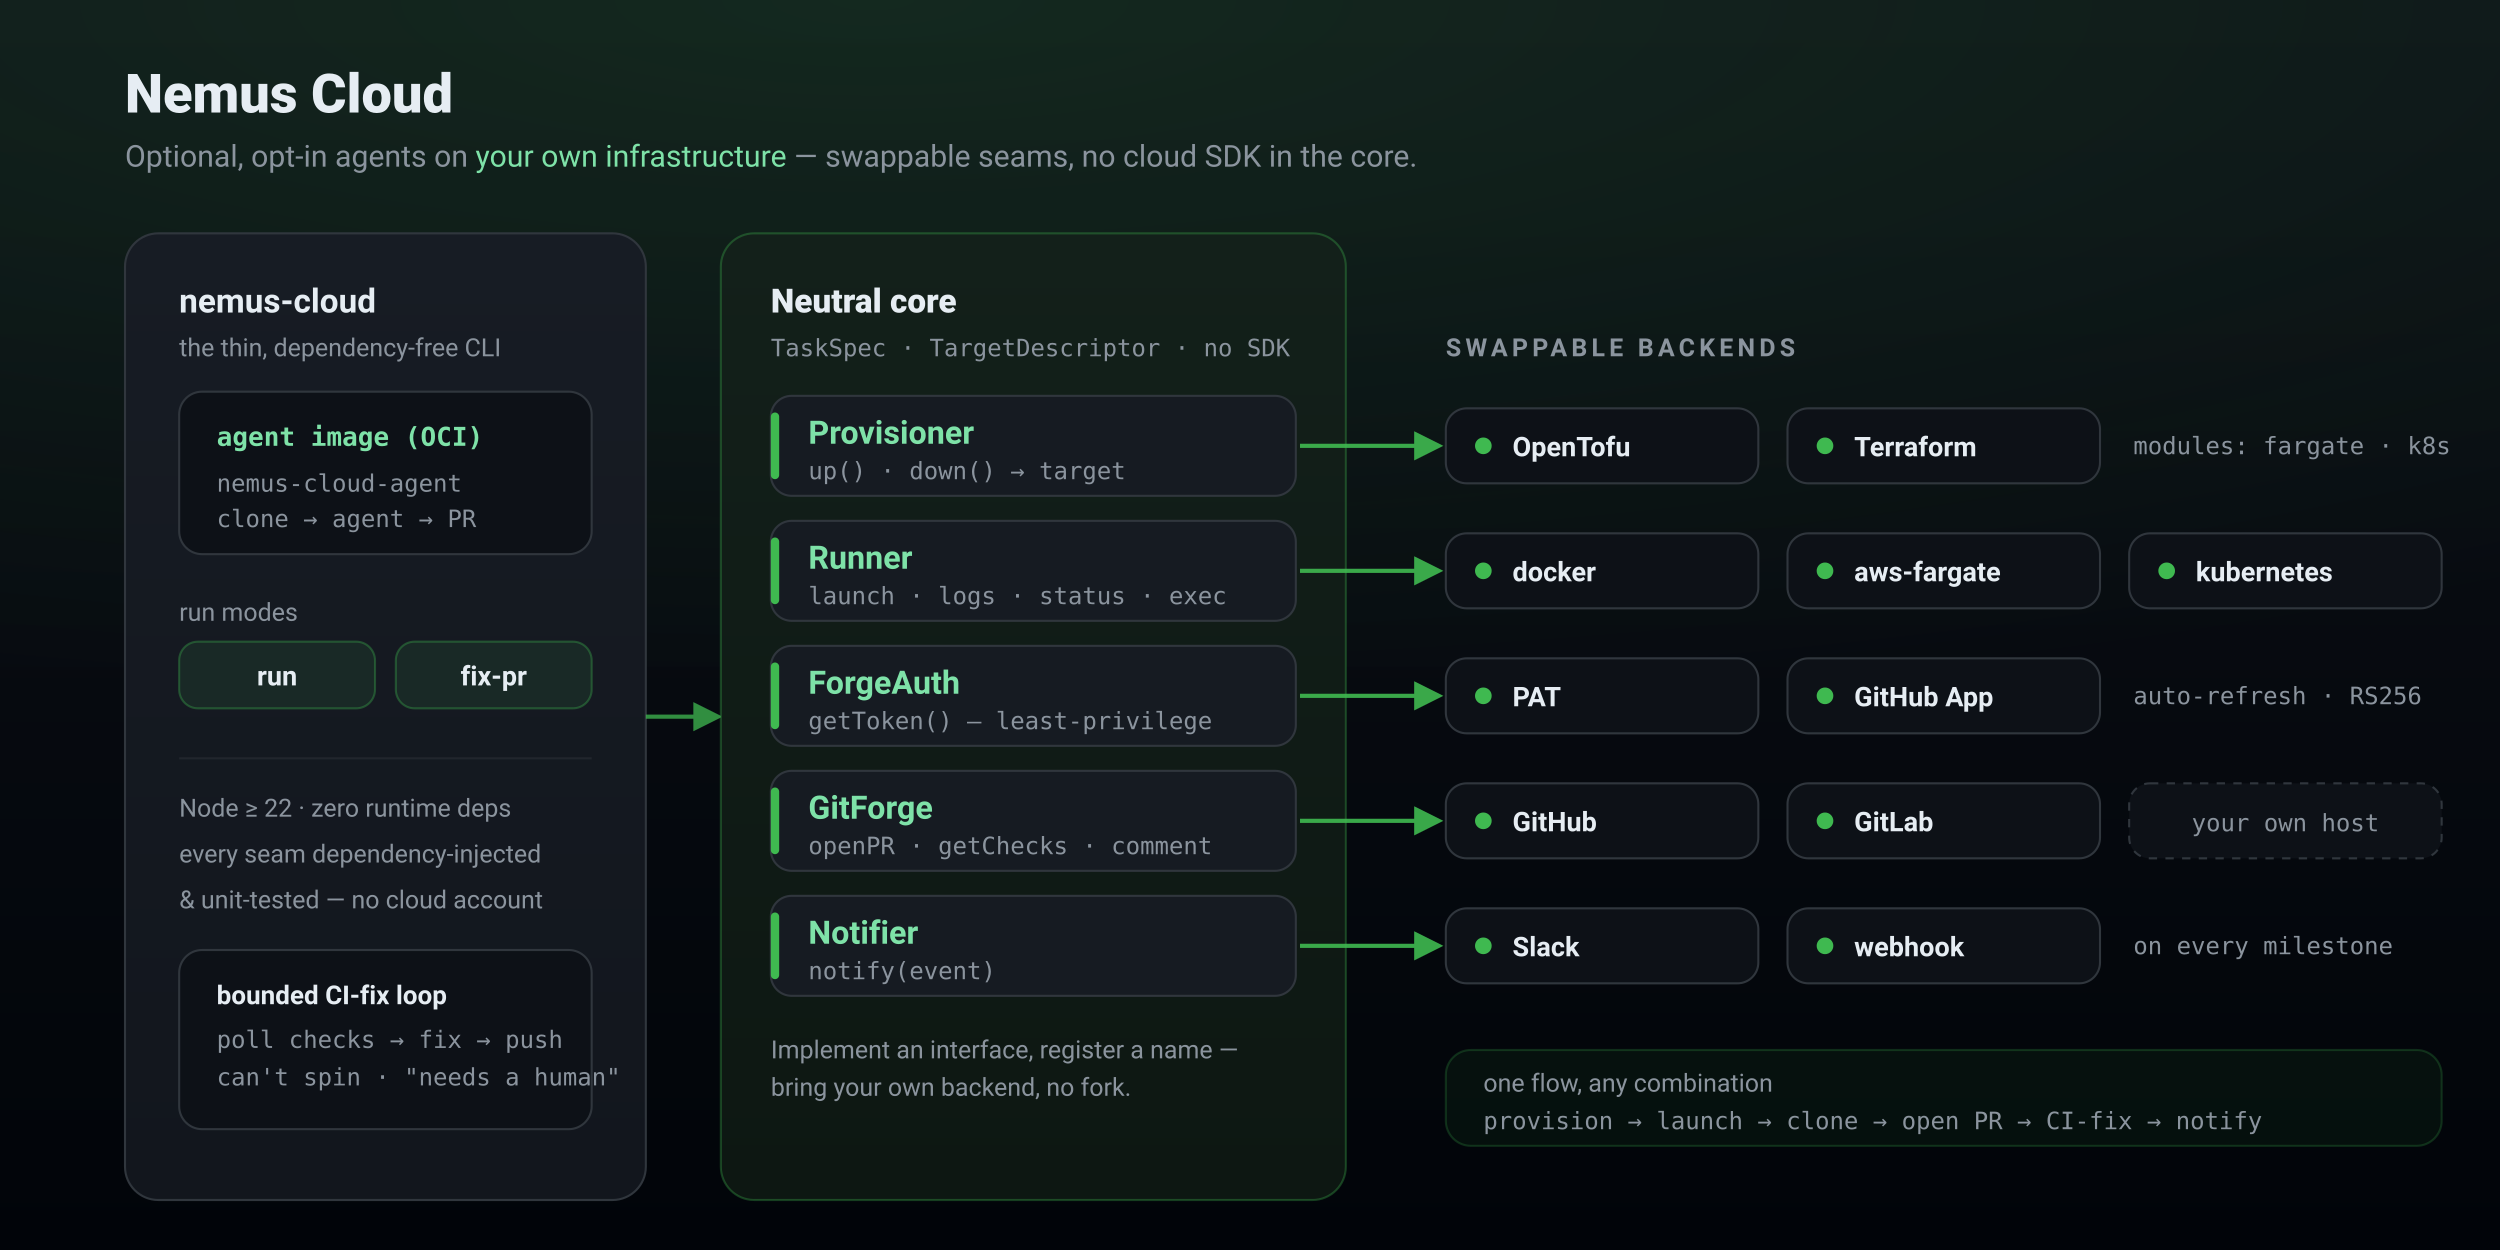
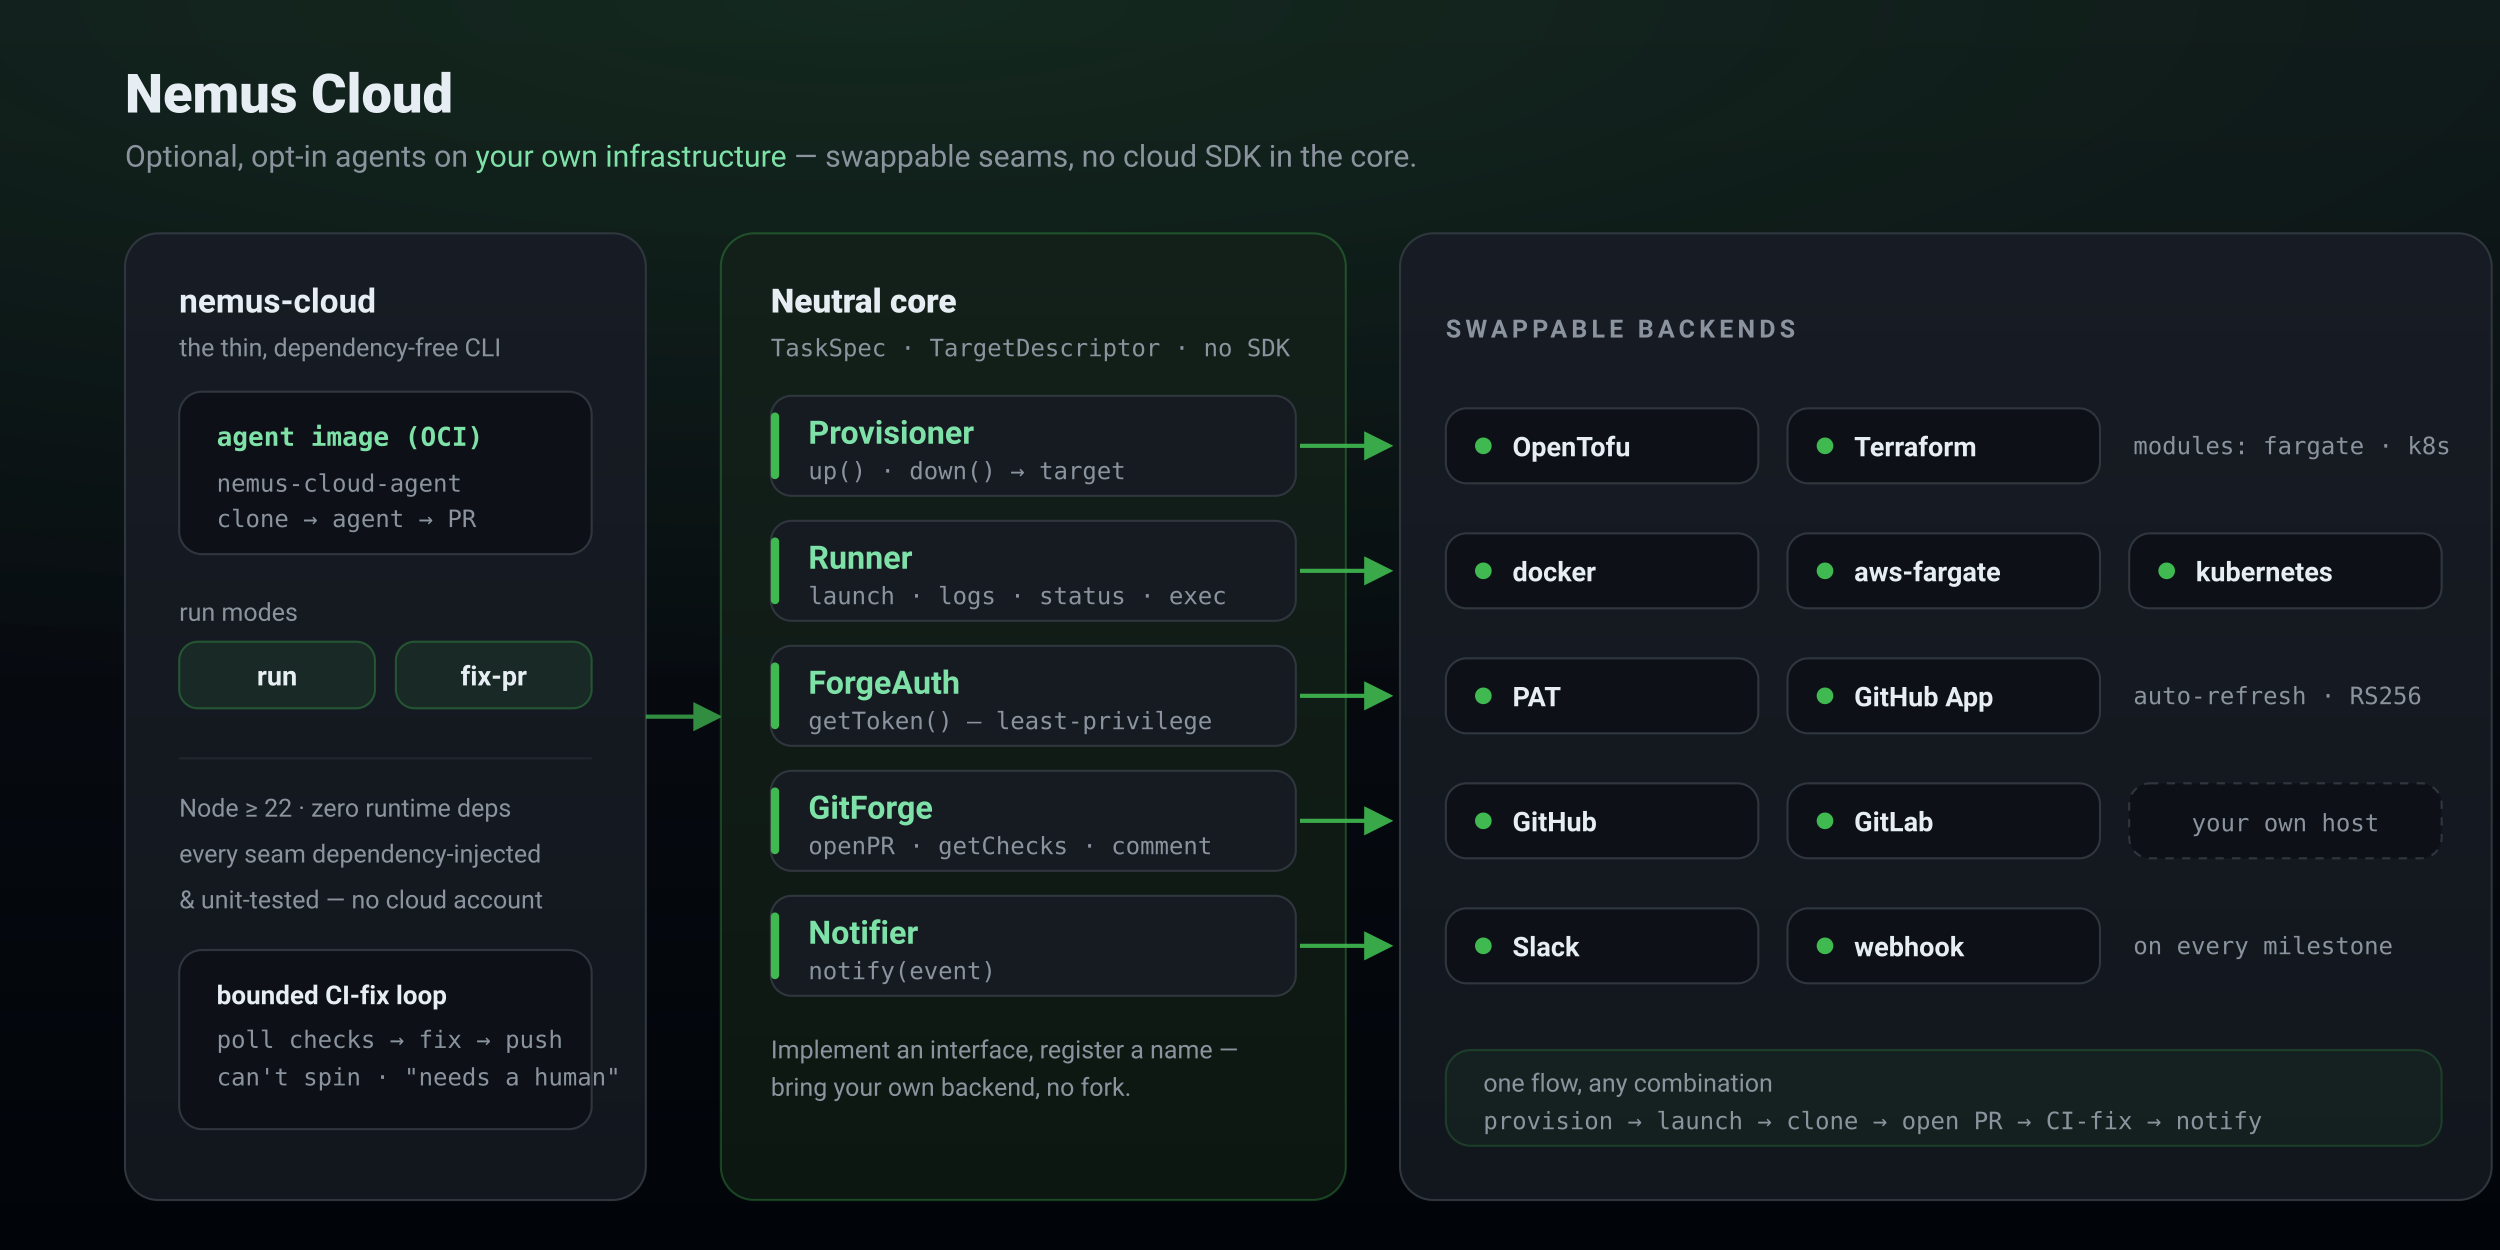
<svg xmlns="http://www.w3.org/2000/svg" viewBox="0 0 1200 600" font-family="-apple-system,BlinkMacSystemFont,'Segoe UI',Roboto,Helvetica,Arial,sans-serif">
  <defs>
    <linearGradient id="bg" x1="0" y1="0" x2="0" y2="1">
      <stop offset="0" stop-color="#0D1117" />
      <stop offset="1" stop-color="#010409" />
    </linearGradient>
    <linearGradient id="panel" x1="0" y1="0" x2="0" y2="1">
      <stop offset="0" stop-color="#171C24" />
      <stop offset="1" stop-color="#12161d" />
    </linearGradient>
    <linearGradient id="core" x1="0" y1="0" x2="0" y2="1">
      <stop offset="0" stop-color="#13201a" />
      <stop offset="1" stop-color="#0d1712" />
    </linearGradient>
    <radialGradient id="glow" cx="0.35" cy="0" r="1.1">
      <stop offset="0" stop-color="#3FB950" stop-opacity="0.14" />
      <stop offset="1" stop-color="#3FB950" stop-opacity="0" />
    </radialGradient>
    <marker id="arrow" viewBox="0 0 10 10" refX="8" refY="5" markerWidth="7" markerHeight="7" orient="auto-start-reverse">
      <path d="M0 0 L10 5 L0 10 z" fill="#3FB950" />
    </marker>
    <style>
      .t{fill:#E6EDF3} .m{fill:#8B949E} .mint{fill:#7EE2A8} .grn{fill:#3FB950}
      .seam{font-weight:700;font-size:15.5px;fill:#7EE2A8}
      .iface{font-family:ui-monospace,SFMono-Regular,Menlo,Consolas,monospace;font-size:11.5px;fill:#8B949E}
      .chiptx{font-size:13px;fill:#E6EDF3;font-weight:600}
      .hd{font-weight:800;fill:#E6EDF3}
      .lbl{font-size:12px;fill:#8B949E}
      .kicker{font-size:12px;font-weight:700;fill:#8B949E;letter-spacing:2px}
    </style>
  </defs>
  <rect width="1200" height="600" fill="url(#bg)" />
  <rect width="1200" height="320" fill="url(#glow)" />
  <text x="60" y="54" class="hd" font-size="26">Nemus Cloud</text>
  <text x="60" y="80" class="m" font-size="14.5">Optional, opt‑in agents on <tspan class="mint">your own infrastructure</tspan> — swappable seams, no cloud SDK in the core.</text>
  <rect x="60" y="112" width="250" height="464" rx="16" fill="url(#panel)" stroke="#30363D" />
  <text x="86" y="150" class="t" font-weight="700" font-size="16">nemus‑cloud</text>
  <text x="86" y="171" class="lbl">the thin, dependency‑free CLI</text>
  <rect x="86" y="188" width="198" height="78" rx="11" fill="#0d1117" stroke="#30363D" />
  <text x="104" y="214" class="mint" font-family="ui-monospace,Menlo,monospace" font-size="12.5" font-weight="700">agent image (OCI)</text>
  <text x="104" y="236" class="iface">nemus‑cloud‑agent</text>
  <text x="104" y="253" class="iface">clone → agent → PR</text>
  <text x="86" y="298" class="lbl">run modes</text>
  <rect x="86" y="308" width="94" height="32" rx="9" fill="rgba(63,185,80,.10)" stroke="rgba(63,185,80,.34)" />
  <text x="133" y="329" class="chiptx" text-anchor="middle">run</text>
  <rect x="190" y="308" width="94" height="32" rx="9" fill="rgba(63,185,80,.10)" stroke="rgba(63,185,80,.34)" />
  <text x="237" y="329" class="chiptx" text-anchor="middle">fix‑pr</text>
  <line x1="86" y1="364" x2="284" y2="364" stroke="#21262d" />
  <text x="86" y="392" class="lbl">Node ≥ 22 · zero runtime deps</text>
  <text x="86" y="414" class="lbl">every seam dependency‑injected</text>
  <text x="86" y="436" class="lbl">&amp; unit‑tested — no cloud account</text>
  <rect x="86" y="456" width="198" height="86" rx="11" fill="#0d1117" stroke="#30363D" />
  <text x="104" y="482" class="t" font-size="12.5" font-weight="700">bounded CI‑fix loop</text>
  <text x="104" y="503" class="iface">poll checks → fix → push</text>
  <text x="104" y="521" class="iface">can't spin · "needs a human"</text>
  <path d="M310 344 H344" stroke="#3FB950" stroke-width="2" fill="none" marker-end="url(#arrow)" opacity="0.75" />
  <rect x="346" y="112" width="300" height="464" rx="16" fill="url(#core)" stroke="rgba(63,185,80,.32)" />
  <text x="370" y="150" class="hd" font-size="16">Neutral core</text>
  <text x="370" y="171" class="iface">TaskSpec · TargetDescriptor · no SDK</text>
  <g>
    <rect x="370" y="190" width="252" height="48" rx="10" fill="#161B22" stroke="#30363D" />
    <rect x="370" y="198" width="4" height="32" rx="2" fill="#3FB950" />
    <text x="388" y="213" class="seam">Provisioner</text>
    <text x="388" y="230" class="iface">up() · down() → target</text>
    <rect x="370" y="250" width="252" height="48" rx="10" fill="#161B22" stroke="#30363D" />
    <rect x="370" y="258" width="4" height="32" rx="2" fill="#3FB950" />
    <text x="388" y="273" class="seam">Runner</text>
    <text x="388" y="290" class="iface">launch · logs · status · exec</text>
    <rect x="370" y="310" width="252" height="48" rx="10" fill="#161B22" stroke="#30363D" />
    <rect x="370" y="318" width="4" height="32" rx="2" fill="#3FB950" />
    <text x="388" y="333" class="seam">ForgeAuth</text>
    <text x="388" y="350" class="iface">getToken() — least‑privilege</text>
    <rect x="370" y="370" width="252" height="48" rx="10" fill="#161B22" stroke="#30363D" />
    <rect x="370" y="378" width="4" height="32" rx="2" fill="#3FB950" />
    <text x="388" y="393" class="seam">GitForge</text>
    <text x="388" y="410" class="iface">openPR · getChecks · comment</text>
    <rect x="370" y="430" width="252" height="48" rx="10" fill="#161B22" stroke="#30363D" />
    <rect x="370" y="438" width="4" height="32" rx="2" fill="#3FB950" />
    <text x="388" y="453" class="seam">Notifier</text>
    <text x="388" y="470" class="iface">notify(event)</text>
  </g>
  <text x="370" y="508" class="lbl">Implement an interface, register a name —</text>
  <text x="370" y="526" class="lbl">bring your own backend, no fork.</text>
  <g stroke="#3FB950" stroke-width="2" fill="none" opacity="0.9">
-     <path d="M624 214 H690" marker-end="url(#arrow)" />
-     <path d="M624 274 H690" marker-end="url(#arrow)" />
-     <path d="M624 334 H690" marker-end="url(#arrow)" />
-     <path d="M624 394 H690" marker-end="url(#arrow)" />
-     <path d="M624 454 H690" marker-end="url(#arrow)" />
+     <path d="M624 214 H666" marker-end="url(#arrow)" />
+     <path d="M624 274 H666" marker-end="url(#arrow)" />
+     <path d="M624 334 H666" marker-end="url(#arrow)" />
+     <path d="M624 394 H666" marker-end="url(#arrow)" />
+     <path d="M624 454 H666" marker-end="url(#arrow)" />
  </g>
-   <text x="694" y="171" class="kicker">SWAPPABLE BACKENDS</text>
+   <rect x="672" y="112" width="524" height="464" rx="16" fill="url(#panel)" stroke="#30363D" />
+   <text x="694" y="162" class="kicker">SWAPPABLE BACKENDS</text>
  <g>
    <rect x="694" y="196" width="150" height="36" rx="10" fill="#0d1117" stroke="#30363D" />
    <circle cx="712" cy="214" r="4" class="grn" />
    <text x="726" y="219" class="chiptx">OpenTofu</text>
    <rect x="858" y="196" width="150" height="36" rx="10" fill="#0d1117" stroke="#30363D" />
    <circle cx="876" cy="214" r="4" class="grn" />
    <text x="890" y="219" class="chiptx">Terraform</text>
    <text x="1024" y="218" class="iface">modules: fargate · k8s</text>
  </g>
  <g>
    <rect x="694" y="256" width="150" height="36" rx="10" fill="#0d1117" stroke="#30363D" />
    <circle cx="712" cy="274" r="4" class="grn" />
    <text x="726" y="279" class="chiptx">docker</text>
    <rect x="858" y="256" width="150" height="36" rx="10" fill="#0d1117" stroke="#30363D" />
    <circle cx="876" cy="274" r="4" class="grn" />
    <text x="890" y="279" class="chiptx">aws‑fargate</text>
    <rect x="1022" y="256" width="150" height="36" rx="10" fill="#0d1117" stroke="#30363D" />
    <circle cx="1040" cy="274" r="4" class="grn" />
    <text x="1054" y="279" class="chiptx">kubernetes</text>
  </g>
  <g>
    <rect x="694" y="316" width="150" height="36" rx="10" fill="#0d1117" stroke="#30363D" />
    <circle cx="712" cy="334" r="4" class="grn" />
    <text x="726" y="339" class="chiptx">PAT</text>
    <rect x="858" y="316" width="150" height="36" rx="10" fill="#0d1117" stroke="#30363D" />
    <circle cx="876" cy="334" r="4" class="grn" />
    <text x="890" y="339" class="chiptx">GitHub App</text>
    <text x="1024" y="338" class="iface">auto‑refresh · RS256</text>
  </g>
  <g>
    <rect x="694" y="376" width="150" height="36" rx="10" fill="#0d1117" stroke="#30363D" />
    <circle cx="712" cy="394" r="4" class="grn" />
    <text x="726" y="399" class="chiptx">GitHub</text>
    <rect x="858" y="376" width="150" height="36" rx="10" fill="#0d1117" stroke="#30363D" />
    <circle cx="876" cy="394" r="4" class="grn" />
    <text x="890" y="399" class="chiptx">GitLab</text>
    <rect x="1022" y="376" width="150" height="36" rx="10" fill="#0d1117" stroke="#30363D" stroke-dasharray="4 4" />
    <text x="1097" y="399" class="iface" text-anchor="middle">your own host</text>
  </g>
  <g>
    <rect x="694" y="436" width="150" height="36" rx="10" fill="#0d1117" stroke="#30363D" />
    <circle cx="712" cy="454" r="4" class="grn" />
    <text x="726" y="459" class="chiptx">Slack</text>
    <rect x="858" y="436" width="150" height="36" rx="10" fill="#0d1117" stroke="#30363D" />
    <circle cx="876" cy="454" r="4" class="grn" />
    <text x="890" y="459" class="chiptx">webhook</text>
    <text x="1024" y="458" class="iface">on every milestone</text>
  </g>
  <rect x="694" y="504" width="478" height="46" rx="12" fill="rgba(63,185,80,.06)" stroke="rgba(63,185,80,.22)" />
  <text x="712" y="524" class="lbl">one flow, any combination</text>
  <text x="712" y="542" class="iface" fill="#7EE2A8">provision → launch → clone → open PR → CI‑fix → notify</text>
</svg>
